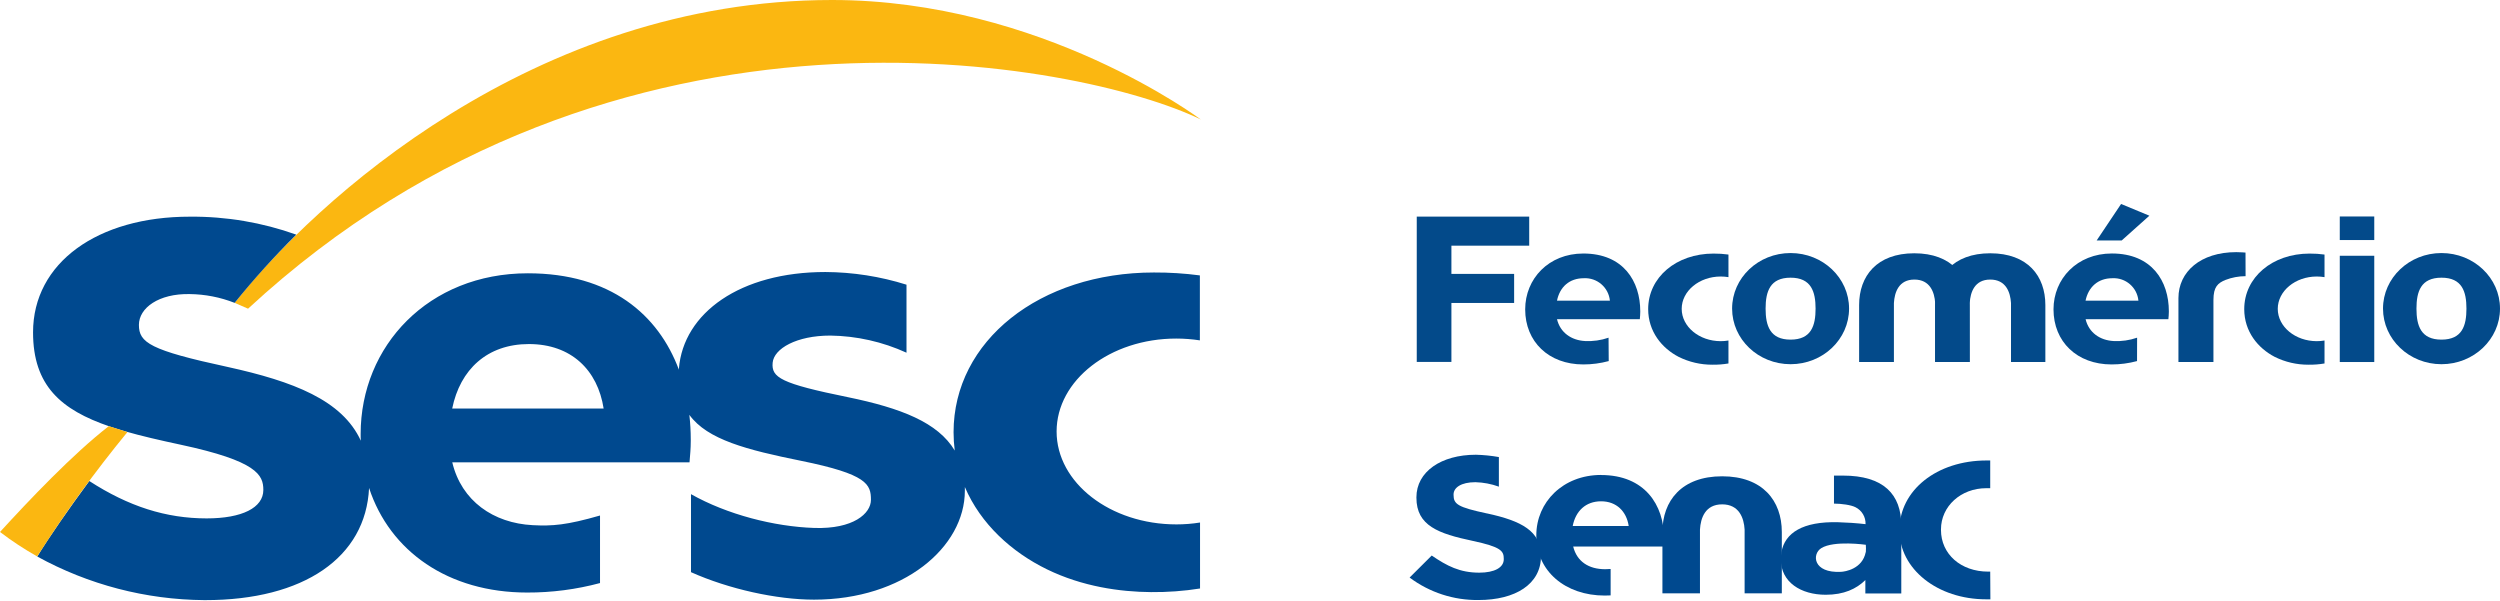
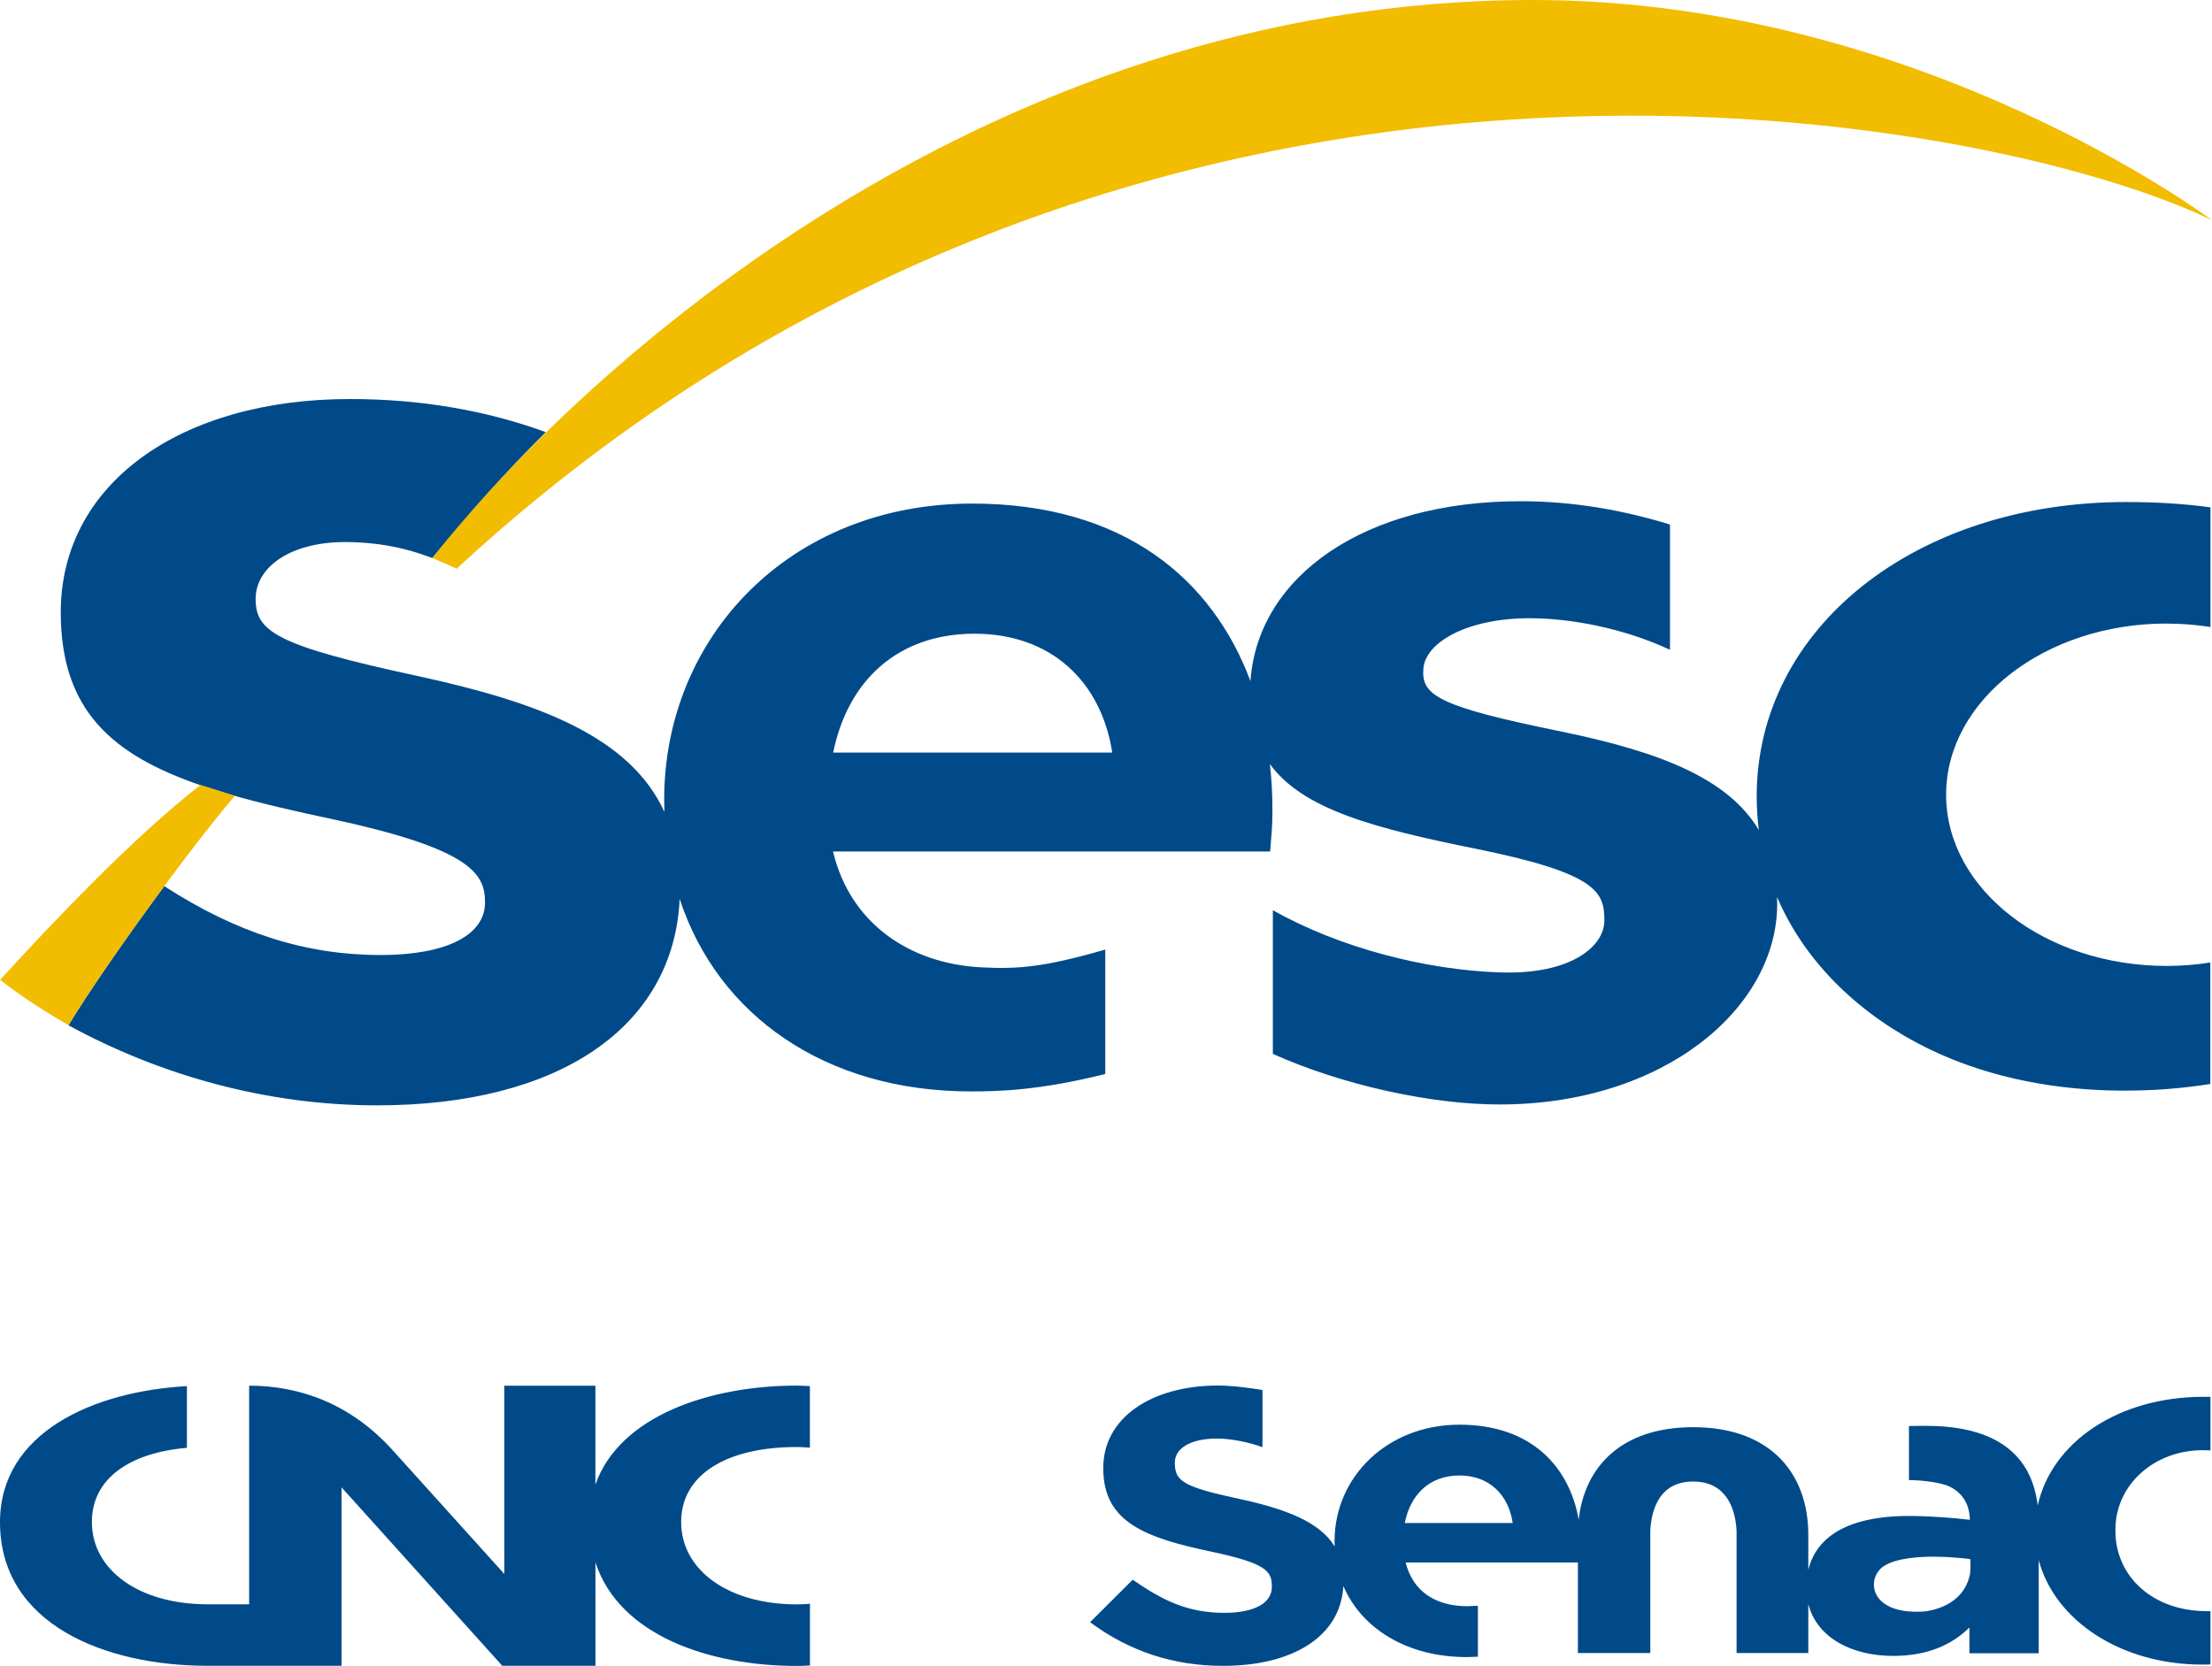
- <svg xmlns="http://www.w3.org/2000/svg" id="Camada_1" data-name="Camada 1" viewBox="0 0 745.81 179.01">
-   <path d="M70,90.35C93.7,60.26,159.09,0,248.24,0c62.44,0,109.74,35.5,110,35.65h0C323,18.51,183.62-9.35,74,92.09l-4-1.74Z" style="fill:#fbb711" />
-   <path d="M350.9,101a46.69,46.69,0,0,1,7.05.54V82.16a101.1,101.1,0,0,0-13.7-.87c-34.06,0-59.78,20.4-59.78,47.67a44.16,44.16,0,0,0,.35,5.45c-5-8.4-16.08-12.67-31.85-15.92-20.09-4.09-22.87-5.86-22.47-10.29.39-4.21,7.13-8.09,17.2-8.09a56.51,56.51,0,0,1,22.73,5.11V84.93a82.08,82.08,0,0,0-24.2-3.78c-25.35,0-42.35,12.15-43.7,28.83,0,.11,0,.21,0,.32-6.12-16.44-20.42-28.77-45.06-28.77-29.63,0-49.88,21.67-49.88,47.94,0,.67,0,1.33.05,2-5.57-12.11-20.11-17.68-39.73-22-23.17-5-26.47-7.25-26.47-12.54,0-5.07,5.92-9.39,15.15-9.2A37.92,37.92,0,0,1,70,90.35,247.54,247.54,0,0,1,88.39,70a92,92,0,0,0-31.72-5.36C29.11,64.61,9.86,78.4,9.86,99.14c0,15.9,8.32,23.13,22.87,28.09.78.24,3.06,1,4.38,1.38,5,1.45,10.64,2.74,16.81,4.06,22.74,4.88,24.64,9,24.64,13.49,0,5.31-6.33,8.49-16.92,8.49-12.1,0-23.3-3.57-35-11.15-6,8.13-12.22,17.06-15.52,22.53a105,105,0,0,0,49.79,13h.35c29.36,0,47.88-12.73,48.84-33.46,6.21,18.91,23.63,31.2,47.17,31.2A83,83,0,0,0,179,173.94V153.79c-10,2.88-14.24,3.18-20.08,2.88-11.7-.6-21.25-7.2-24-18.75H205.7c.18-2.37.37-3.89.37-6.42v-.35a64.73,64.73,0,0,0-.42-7.39c5.38,7.42,17.18,10.44,33.36,13.72,19.71,4,20.81,7,20.81,11.64,0,4.07-5.25,8.76-16.9,8.38-12-.4-26-4-36.78-10.08v23.27c11.28,5.05,25.59,8.2,36.7,8.2,26.67,0,45-15.62,45-32.5,0-.37,0-.74,0-1.1,4.72,11.05,14,19.44,24.53,24.57s21.74,6.71,31,6.78A87.44,87.44,0,0,0,358,175.56V155.88a44.23,44.23,0,0,1-7.05.56c-19.73,0-35.74-12.42-35.74-27.72S331.17,101,350.9,101Zm-216,20.88c2.36-11.65,10.45-19.24,22.89-19.24,12.62,0,20.51,7.76,22.29,19.24Z" style="fill:#00498f" />
-   <path d="M38,128.91A384.7,384.7,0,0,0,11.09,166,95.56,95.56,0,0,1,0,158.7c8.58-9.39,21.7-23.23,32.45-31.56,0,0,4.91,1.52,5.56,1.77Z" style="fill:#fbb711" />
-   <path d="M593.73,170.53h-.6c-8.17,0-14.09-5.23-14.09-12.44v-.16c0-6.89,5.93-12.29,13.51-12.29.4,0,.8,0,1.18,0v-8.27c-.35,0-.72,0-1.08,0-14.85,0-26,8.9-26,20.71v.15c0,11.53,11.36,20.56,25.86,20.56l1.27,0Z" style="fill:#00498f" />
-   <path d="M443.63,153.18c-8.75-1.87-10-2.77-10-5.54v-.12c0-2.05,2.25-3.67,6.52-3.67a22.4,22.4,0,0,1,7,1.33v-8.83a45.51,45.51,0,0,0-6.86-.69c-10.36,0-17.74,5.06-17.74,12.71v.11c0,8.37,6.58,10.72,16.8,12.88,8.46,1.81,9.26,3,9.26,5.36v.12c0,2.47-2.75,4-7.32,4-5.78,0-9.62-2-14.17-5.11l-6.6,6.57A33.58,33.58,0,0,0,441.1,179c10.93,0,18.61-4.7,18.61-13.07v-.12c0-7.35-5.79-10.42-16.08-12.64" style="fill:#00498f" />
-   <path d="M469.18,156.91c.87-4.45,3.87-7.36,8.46-7.36s7.58,3,8.24,7.36Zm8.46-15.22c-11.38,0-19.32,8.13-19.32,18v.13c0,10.57,8.67,17.85,20.41,17.85l1.76-.05v-7.88c-.27,0-1.32.07-1.62.07-4.95,0-8.45-2.32-9.55-6.76h26.95c.07-.91.14-1.49.14-2.46v-.12c0-9.8-5.73-18.76-18.77-18.76" style="fill:#00498f" />
-   <path d="M531.56,158.72c0-9.34-5.72-16.63-17.8-16.63s-17.82,7.29-17.82,16.63V177h11.2v-19c.2-3.46,1.56-7.54,6.62-7.54s6.51,4.08,6.7,7.54v19h11.1Z" style="fill:#00498f" />
-   <path d="M549.77,141.88c-.5,0-2.18,0-2.65,0v8.36c2.15,0,5.11.39,6.42,1.08a5.43,5.43,0,0,1,3,5.05c-2.64-.31-5.63-.51-8.22-.58-10.58-.27-15.8,3.22-16.86,8.82l-.06.32a.41.41,0,0,1,0,.11,11.26,11.26,0,0,0-.13,1.69v.13c0,6.84,6,10.57,13.4,10.57,5.4,0,9.12-1.74,11.81-4.38v4h10.72V156.77c0-9.35-5.33-14.89-17.41-14.89m6.8,22.84c-1,5.05-6.18,5.81-7.36,5.87-8.43.45-8.73-5.32-5.89-7.07,3.81-2.36,13.28-1,13.28-1a14.31,14.31,0,0,1,0,2.24" style="fill:#00498f" />
-   <path d="M479.87,100.74a18.45,18.45,0,0,1-7,1c-4.08-.21-7.42-2.51-8.38-6.52H489.2c.06-.82.13-1.35.13-2.23v-.12c0-8.92-5-17.24-17-17.24C462,75.63,455,83.16,455,92.29c0,9.64,7,16.43,17.33,16.43a28.88,28.88,0,0,0,7.59-1ZM472.48,83a7.43,7.43,0,0,1,7.79,6.69H464.49c.83-4.05,3.65-6.69,8-6.69" style="fill:#034a8a" />
-   <path d="M610.18,91c0-8.68-5.28-15.44-16.44-15.44S577.28,82.35,577.28,91v17h10.34V90.4c.18-3.21,1.44-7,6.12-7s6,3.79,6.19,7V108h10.25Z" style="fill:#034a8a" />
-   <path d="M587.52,91c0-8.68-5.28-15.44-16.45-15.44S554.62,82.35,554.62,91v17H565V90.4c.19-3.21,1.44-7,6.11-7s6,3.79,6.2,7V108h10.25Z" style="fill:#034a8a" />
-   <polygon points="432.99 73.29 432.99 81.71 451.7 81.71 451.7 90.38 432.99 90.38 432.99 107.97 422.65 107.97 422.65 64.62 456.2 64.62 456.2 73.29 432.99 73.29" style="fill:#034a8a" />
-   <rect x="698.01" y="76.3" width="10.29" height="31.7" style="fill:#034a8a" />
-   <rect x="698.01" y="64.58" width="10.29" height="7.03" style="fill:#034a8a" />
-   <path d="M515.64,101.58a13.3,13.3,0,0,1-2.3.2c-6.42,0-11.65-4.32-11.65-9.64s5.23-9.65,11.65-9.65a14.37,14.37,0,0,1,2.3.19V75.94a31.14,31.14,0,0,0-4.46-.29c-11.11,0-19.49,7.09-19.49,16.57,0,6.7,4.11,11.65,9.07,14.23a22.37,22.37,0,0,0,10.1,2.35,26.29,26.29,0,0,0,4.78-.37Z" style="fill:#034a8a" />
-   <path d="M534.17,75.49c-9.64,0-17.44,7.42-17.44,16.57s7.8,16.59,17.44,16.59,17.45-7.43,17.45-16.59-7.81-16.57-17.45-16.57m0,25.83c-6.13,0-7.45-4.14-7.45-9.25s1.32-9.23,7.45-9.23,7.46,4.13,7.46,9.23-1.29,9.25-7.46,9.25" style="fill:#034a8a" />
-   <path d="M693.46,101.58a13.3,13.3,0,0,1-2.3.2c-6.43,0-11.65-4.32-11.65-9.64s5.22-9.65,11.65-9.65a14.37,14.37,0,0,1,2.3.19V75.94a31.14,31.14,0,0,0-4.46-.29c-11.11,0-19.49,7.09-19.49,16.57,0,6.7,4.11,11.65,9.07,14.23a22.37,22.37,0,0,0,10.1,2.35,26.21,26.21,0,0,0,4.78-.37Z" style="fill:#034a8a" />
-   <path d="M728.35,75.49c-9.63,0-17.44,7.42-17.44,16.57s7.81,16.59,17.44,16.59,17.46-7.43,17.46-16.59S738,75.49,728.35,75.49m0,25.83c-6.14,0-7.46-4.14-7.46-9.25s1.32-9.23,7.46-9.23,7.45,4.13,7.45,9.23-1.28,9.25-7.45,9.25" style="fill:#034a8a" />
-   <path d="M669.89,75.35s-1.53-.13-2.74-.13c-10.7,0-17.27,5.87-17.27,13.7V108h10.44V89.51c0-4,1.35-5.07,3.59-6a16.77,16.77,0,0,1,6-1.12Z" style="fill:#034a8a" />
-   <path d="M637.55,100.74a18.5,18.5,0,0,1-7,1c-4.08-.21-7.41-2.51-8.37-6.52h24.7c.07-.83.14-1.36.14-2.23v-.13c0-8.91-5-17.24-17-17.24-10.35,0-17.41,7.53-17.41,16.66,0,9.65,7,16.44,17.33,16.44a29,29,0,0,0,7.59-1ZM630.16,83a7.41,7.41,0,0,1,7.78,6.69H622.17c.83-4,3.65-6.69,8-6.69" style="fill:#034a8a" />
-   <polygon points="625.49 71.73 632.77 60.85 641.21 64.35 632.96 71.73 625.49 71.73" style="fill:#034a8a" />
+ <svg xmlns="http://www.w3.org/2000/svg" id="Camada_2" data-name="Camada 2" viewBox="0 0 300 225.95">
+   <defs>
+     <style>
+       .cls-1 {
+         fill: #f2bc00;
+       }
+ 
+       .cls-1, .cls-2 {
+         stroke-width: 0px;
+       }
+ 
+       .cls-2 {
+         fill: #004a89;
+       }
+     </style>
+   </defs>
+   <g id="graficos">
+     <g>
+       <path class="cls-1" d="m58.62,75.67C78.48,50.47,133.24,0,207.9,0c52.41,0,92.1,29.87,92.1,29.87-29.51-14.36-146.21-37.7-238.06,47.26l-3.32-1.46Z" />
+       <path class="cls-2" d="m113,102.07c1.98-9.76,8.76-16.12,19.17-16.12s17.18,6.5,18.68,16.12h-37.85Zm180.89-17.49c2.01,0,3.99.16,5.9.46v-16.23c-3.56-.49-7.36-.72-11.47-.72-28.53,0-50.07,17.08-50.07,39.92,0,1.56.1,3.08.29,4.57-4.18-7.03-13.47-10.61-26.68-13.34-16.82-3.42-19.15-4.91-18.81-8.61.32-3.53,5.97-6.78,14.4-6.78,5.39,0,12.61,1.28,19.04,4.28v-16.99c-6.2-1.9-12.96-3.16-20.27-3.16-21.23,0-35.48,10.17-36.61,24.14,0,.09,0,.17-.02.26-5.13-13.76-17.11-24.08-37.73-24.08-24.82,0-41.78,18.15-41.78,40.15,0,.56.01,1.11.03,1.66-4.67-10.13-16.84-14.8-33.27-18.38-19.41-4.17-22.17-6.07-22.17-10.5s4.96-7.87,12.69-7.71c6.01.13,9.6,1.57,11.25,2.16h0,0c4.8-5.95,9.95-11.65,15.41-17.07-8.12-2.96-17-4.49-26.57-4.49-23.08,0-39.21,11.55-39.21,28.92,0,13.32,6.97,19.38,19.16,23.53.65.2,2.56.8,3.67,1.15,4.2,1.22,8.91,2.3,14.08,3.4,19.04,4.09,20.63,7.52,20.63,11.3,0,4.45-5.3,7.11-14.16,7.11-10.14,0-19.52-2.99-29.34-9.34-5.04,6.81-10.23,14.29-13,18.87,12.34,6.72,26.75,10.86,41.88,10.86,24.65,0,40.2-10.61,41.02-27.99,5.21,15.83,19.8,26.1,39.5,26.1,3.79,0,9.24-.13,18.22-2.36v-16.88c-8.34,2.41-11.92,2.67-16.82,2.41-9.8-.51-17.8-6.03-20.1-15.71h59.28c.15-1.98.31-3.25.31-5.38v-.29c0-2.08-.11-4.15-.34-6.19,4.51,6.22,14.39,8.75,27.94,11.49,16.51,3.35,17.42,5.87,17.42,9.75,0,3.41-4.4,7.34-14.15,7.02-10.02-.33-21.75-3.32-30.81-8.44v19.49c9.45,4.23,21.43,6.86,30.74,6.86,22.33,0,37.66-13.08,37.66-27.21,0-.31-.01-.62-.02-.93,3.95,9.26,11.72,16.29,20.54,20.58,8.79,4.28,18.21,5.62,25.94,5.68,4.55.03,8.49-.3,12.28-.9v-16.48c-1.91.31-3.89.47-5.9.47-16.52,0-29.93-10.4-29.93-23.22s13.41-23.22,29.93-23.22" />
+       <path class="cls-1" d="m31.84,107.96c-6,6.97-17.83,23.27-22.55,31.09-4.65-2.71-7.1-4.47-9.28-6.15,7.18-7.86,18.17-19.45,27.18-26.43,0,0,4.11,1.27,4.66,1.48" />
+       <path class="cls-2" d="m299.79,218.52c-.17,0-.34,0-.52,0-7.17,0-12.37-4.59-12.37-10.91v-.14c0-6.05,5.21-10.78,11.86-10.78.36,0,.7.01,1.03.03v-7.26c-.31-.01-.63-.01-.95-.01-11.54,0-20.57,6.13-22.48,14.74-.82-6.82-5.55-10.8-15.14-10.8-.43,0-1.92,0-2.32.02v7.33c1.89.02,4.48.34,5.64.95,1.7.89,2.58,2.4,2.62,4.44-2.32-.27-4.94-.46-7.21-.51-9.01-.23-13.59,2.65-14.7,7.31v-4.76c0-8.2-5.01-14.6-15.62-14.6-9.71,0-14.74,5.36-15.52,12.55-1.24-7.09-6.34-12.89-16.17-12.89s-16.94,7.13-16.94,15.77v.11c0,.21,0,.42.01.63-2-3.26-6.44-5.04-12.9-6.44-7.69-1.64-8.77-2.43-8.77-4.86v-.11c0-1.79,1.97-3.22,5.72-3.22,1.91,0,4.41.52,6.16,1.17v-7.75c-1.63-.28-4.13-.61-6.03-.61-9.09,0-15.56,4.44-15.56,11.15v.1c0,7.34,5.77,9.4,14.73,11.3,7.43,1.58,8.13,2.64,8.13,4.7v.1c0,2.17-2.41,3.48-6.42,3.48-5.08,0-8.45-1.74-12.45-4.49l-5.78,5.76c5.34,3.96,11.31,5.92,18.04,5.92,9.31,0,15.93-3.88,16.31-10.83,2.53,5.91,8.83,9.64,16.7,9.64.3,0,1.25-.04,1.55-.05v-6.91c-.24,0-1.17.06-1.42.06-4.35,0-7.41-2.03-8.38-5.93h23.36v12.28h9.82v-16.64c.18-3.04,1.37-6.62,5.81-6.62s5.71,3.58,5.89,6.62v16.64h9.73v-6.65c1.16,4.57,5.89,7.04,11.49,7.04,4.74,0,8-1.53,10.36-3.85v3.49h9.4v-12.63c2.17,8.19,11.14,14.17,22.18,14.17.39,0,.74,0,1.11-.02v-7.25Zm-32.6-5.09h0c-.85,4.43-5.42,5.09-6.46,5.15-7.4.39-7.66-4.67-5.17-6.21,3.34-2.07,11.66-.91,11.66-.91,0,.3.08,1.05-.03,1.97m-76.67-6.86c.77-3.9,3.39-6.45,7.42-6.45s6.65,2.6,7.22,6.45h-14.65Z" />
+       <path class="cls-2" d="m109.85,196.35c-.68-.06-1.26-.09-1.81-.09-9.3,0-15.66,3.62-15.66,10.17s6.44,11.17,15.66,11.17c.56,0,1.14-.02,1.81-.08v8.37h-.04c-.58.03-1.17.06-1.76.06-11.67,0-24.01-4.03-27.29-14.03v14.01h-12.64l-21.8-24.2v24.2h-18.41C14.37,225.88,0,220.39,0,206.45,0,194.32,12.62,188.71,25.35,188v8.37c-7.76.66-12.89,4.17-12.89,10.05,0,6.51,6.35,11.1,15.47,11.17h5.86v-29.65c6.84,0,13.75,2.42,19.47,8.76,5.53,6.13,15.14,16.78,15.14,16.78v-25.54h12.35v13.42c3.28-9.37,15.62-13.43,27.29-13.43.6,0,1.22.04,1.8.07v8.36Z" />
+     </g>
+   </g>
</svg>
